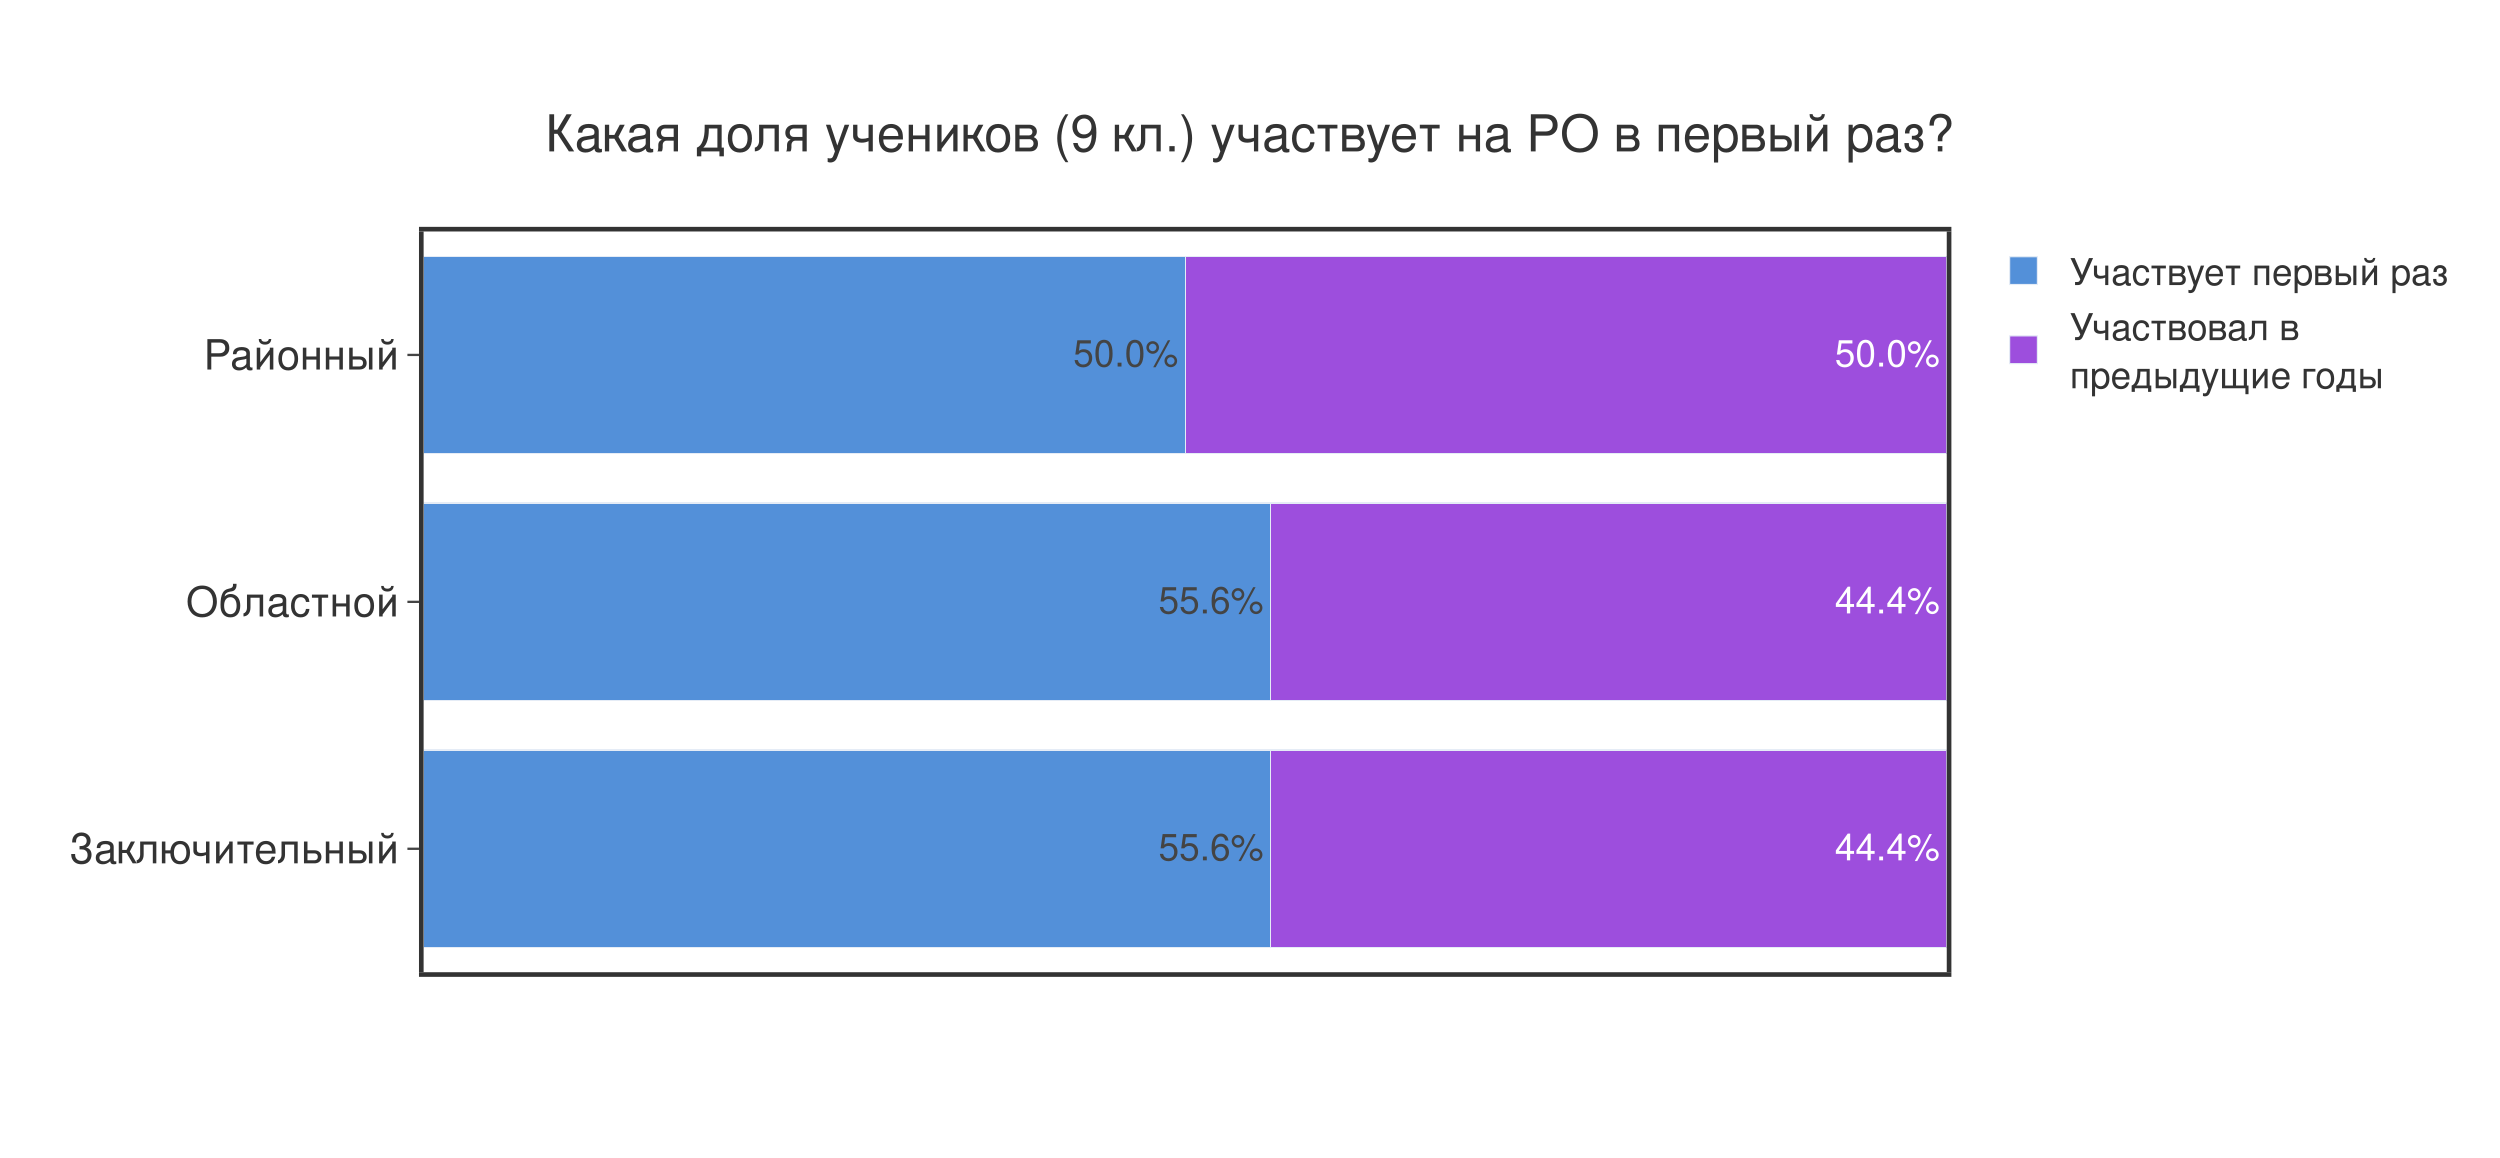
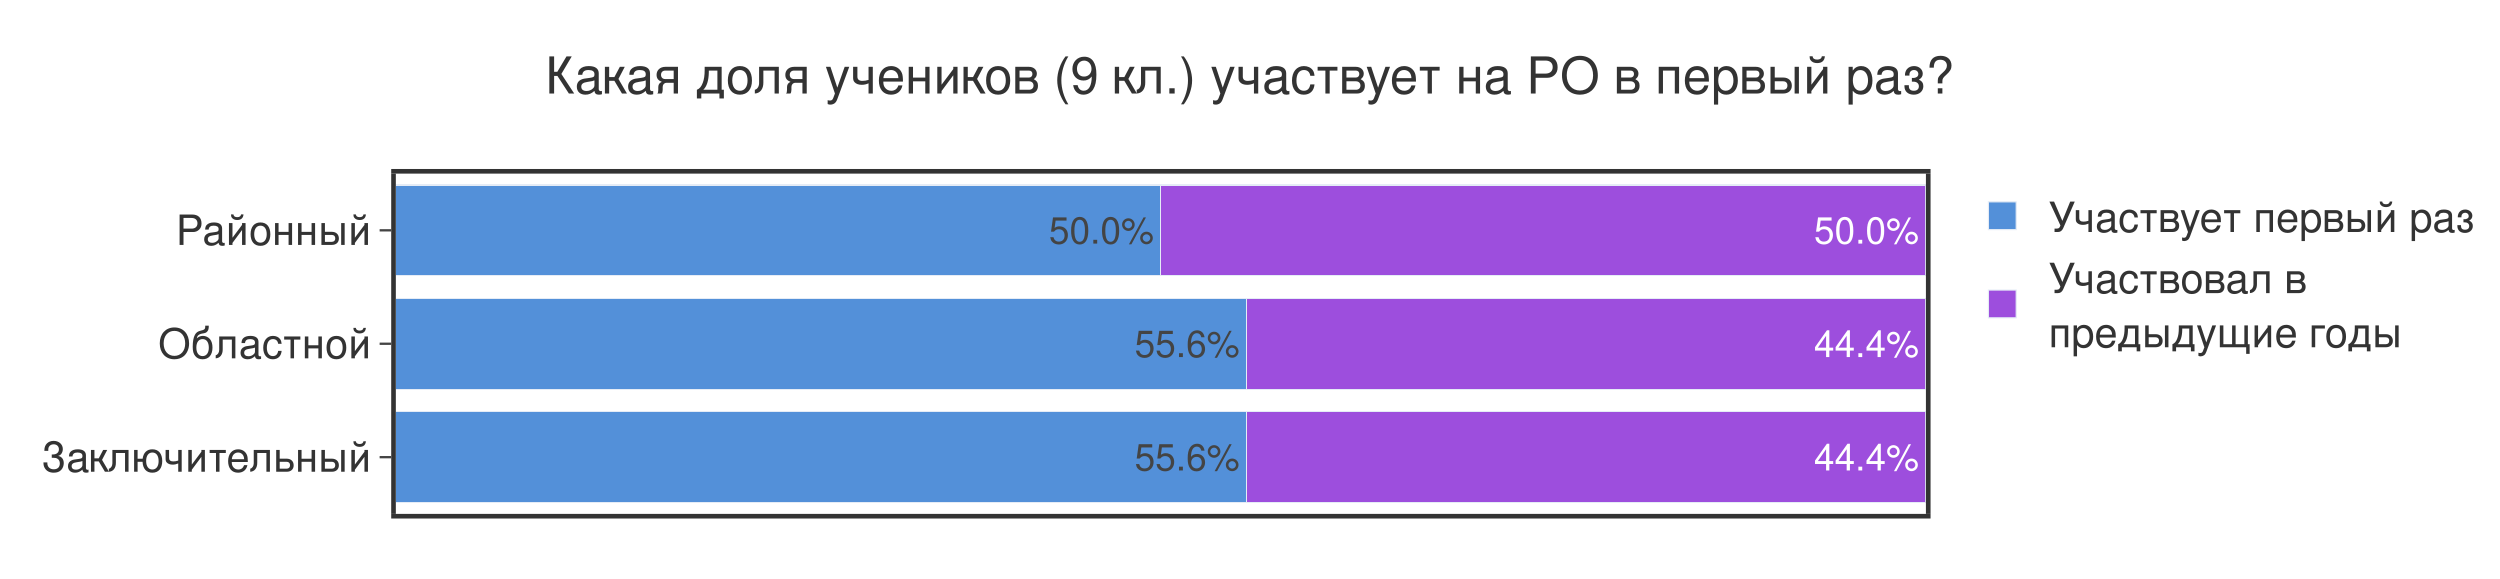
- <svg xmlns="http://www.w3.org/2000/svg" class="main-svg" width="1080" height="500" style="" viewBox="0 0 1080 500">
-   <rect x="0" y="0" width="1080" height="500" style="fill: rgb(255, 255, 255); fill-opacity: 1;" />
-   <defs id="defs-6c19c1">
+ <svg xmlns="http://www.w3.org/2000/svg" class="main-svg" width="1080" height="250" style="" viewBox="0 0 1080 250">
+   <rect x="0" y="0" width="1080" height="250" style="fill: rgb(255, 255, 255); fill-opacity: 1;" />
+   <defs id="defs-fee5ee">
    <g class="clips">
-       <clipPath id="clip6c19c1xyplot" class="plotclip">
-         <rect width="658" height="320" />
+       <clipPath id="clipfee5eexyplot" class="plotclip">
+         <rect width="661" height="147" />
      </clipPath>
-       <clipPath class="axesclip" id="clip6c19c1x">
-         <rect x="183" y="0" width="658" height="500" />
+       <clipPath class="axesclip" id="clipfee5eex">
+         <rect x="171" y="0" width="661" height="250" />
      </clipPath>
-       <clipPath class="axesclip" id="clip6c19c1y">
-         <rect x="0" y="100" width="1080" height="320" />
+       <clipPath class="axesclip" id="clipfee5eey">
+         <rect x="0" y="75" width="1080" height="147" />
      </clipPath>
-       <clipPath class="axesclip" id="clip6c19c1xy">
-         <rect x="183" y="100" width="658" height="320" />
+       <clipPath class="axesclip" id="clipfee5eexy">
+         <rect x="171" y="75" width="661" height="147" />
      </clipPath>
    </g>
    <g class="gradients" />
    <g class="patterns" />
  </defs>
  <g class="bglayer" />
  <g class="layer-below">
    <g class="imagelayer" />
    <g class="shapelayer" />
  </g>
  <g class="cartesianlayer">
    <g class="subplot xy">
      <g class="layer-subplot">
        <g class="shapelayer" />
        <g class="imagelayer" />
      </g>
      <g class="minor-gridlayer">
        <g class="x" />
        <g class="y" />
      </g>
      <g class="gridlayer">
        <g class="x" />
        <g class="y">
-           <path class="ygrid crisp" transform="translate(0,366.67)" d="M183,0h658" style="stroke: rgb(236, 236, 236); stroke-opacity: 1; stroke-width: 1px;" />
-           <path class="ygrid crisp" transform="translate(0,260)" d="M183,0h658" style="stroke: rgb(236, 236, 236); stroke-opacity: 1; stroke-width: 1px;" />
-           <path class="ygrid crisp" transform="translate(0,153.33)" d="M183,0h658" style="stroke: rgb(236, 236, 236); stroke-opacity: 1; stroke-width: 1px;" />
+           <path class="ygrid crisp" transform="translate(0,197.5)" d="M171,0h661" style="stroke: rgb(236, 236, 236); stroke-opacity: 1; stroke-width: 1px;" />
+           <path class="ygrid crisp" transform="translate(0,148.5)" d="M171,0h661" style="stroke: rgb(236, 236, 236); stroke-opacity: 1; stroke-width: 1px;" />
+           <path class="ygrid crisp" transform="translate(0,99.5)" d="M171,0h661" style="stroke: rgb(236, 236, 236); stroke-opacity: 1; stroke-width: 1px;" />
        </g>
      </g>
      <g class="zerolinelayer">
-         <path class="xzl zl crisp" transform="translate(183,0)" d="M0,100v320" style="stroke: rgb(255, 255, 255); stroke-opacity: 1; stroke-width: 2px;" />
+         <path class="xzl zl crisp" transform="translate(171,0)" d="M0,75v147" style="stroke: rgb(255, 255, 255); stroke-opacity: 1; stroke-width: 2px;" />
      </g>
      <path class="xlines-below" />
      <path class="ylines-below" />
      <g class="overlines-below" />
      <g class="xaxislayer-below" />
      <g class="yaxislayer-below" />
      <g class="overaxes-below" />
-       <g class="plot" transform="translate(183,100)" clip-path="url(#clip6c19c1xyplot)">
+       <g class="plot" transform="translate(171,75)" clip-path="url(#clipfee5eexyplot)">
        <g class="barlayer mlayer">
          <g class="trace bars" shape-rendering="crispEdges" style="opacity: 1;">
            <g class="points">
              <g class="point">
-                 <path d="M0,309.33V224H365.85V309.33Z" style="vector-effect: non-scaling-stroke; opacity: 1; stroke-width: 0.5px; fill: rgb(83, 144, 217); fill-opacity: 1; stroke: rgb(229, 236, 246); stroke-opacity: 1;" />
-                 <text class="bartext bartext-inside" text-anchor="middle" data-notex="1" x="0" y="0" style="font-family: Helvetica; font-size: 16px; fill: rgb(68, 68, 68); fill-opacity: 1; white-space: pre;" transform="translate(340.1625,271.665)">55.6%</text>
+                 <path d="M0,142.1V102.9H367.52V142.1Z" style="vector-effect: non-scaling-stroke; opacity: 1; stroke-width: 0.5px; fill: rgb(83, 144, 217); fill-opacity: 1; stroke: rgb(229, 236, 246); stroke-opacity: 1;" />
+                 <text class="bartext bartext-inside" text-anchor="middle" data-notex="1" x="0" y="0" style="font-family: Helvetica; font-size: 16px; fill: rgb(68, 68, 68); fill-opacity: 1; white-space: pre;" transform="translate(341.8325,128.25)">55.6%</text>
              </g>
              <g class="point">
-                 <path d="M0,202.67V117.33H365.85V202.67Z" style="vector-effect: non-scaling-stroke; opacity: 1; stroke-width: 0.5px; fill: rgb(83, 144, 217); fill-opacity: 1; stroke: rgb(229, 236, 246); stroke-opacity: 1;" />
-                 <text class="bartext bartext-inside" text-anchor="middle" data-notex="1" x="0" y="0" style="font-family: Helvetica; font-size: 16px; fill: rgb(68, 68, 68); fill-opacity: 1; white-space: pre;" transform="translate(340.1625,165)">55.6%</text>
+                 <path d="M0,93.1V53.9H367.52V93.1Z" style="vector-effect: non-scaling-stroke; opacity: 1; stroke-width: 0.5px; fill: rgb(83, 144, 217); fill-opacity: 1; stroke: rgb(229, 236, 246); stroke-opacity: 1;" />
+                 <text class="bartext bartext-inside" text-anchor="middle" data-notex="1" x="0" y="0" style="font-family: Helvetica; font-size: 16px; fill: rgb(68, 68, 68); fill-opacity: 1; white-space: pre;" transform="translate(341.8325,79.25)">55.6%</text>
              </g>
              <g class="point">
-                 <path d="M0,96V10.67H329V96Z" style="vector-effect: non-scaling-stroke; opacity: 1; stroke-width: 0.5px; fill: rgb(83, 144, 217); fill-opacity: 1; stroke: rgb(229, 236, 246); stroke-opacity: 1;" />
-                 <text class="bartext bartext-inside" text-anchor="middle" data-notex="1" x="0" y="0" style="font-family: Helvetica; font-size: 16px; fill: rgb(68, 68, 68); fill-opacity: 1; white-space: pre;" transform="translate(303.3125,58.335)">50.0%</text>
+                 <path d="M0,44.1V4.9H330.5V44.1Z" style="vector-effect: non-scaling-stroke; opacity: 1; stroke-width: 0.5px; fill: rgb(83, 144, 217); fill-opacity: 1; stroke: rgb(229, 236, 246); stroke-opacity: 1;" />
+                 <text class="bartext bartext-inside" text-anchor="middle" data-notex="1" x="0" y="0" style="font-family: Helvetica; font-size: 16px; fill: rgb(68, 68, 68); fill-opacity: 1; white-space: pre;" transform="translate(304.8125,30.25)">50.0%</text>
              </g>
            </g>
          </g>
          <g class="trace bars" shape-rendering="crispEdges" style="opacity: 1;">
            <g class="points">
              <g class="point">
-                 <path d="M365.85,309.33V224H658V309.33Z" style="vector-effect: non-scaling-stroke; opacity: 1; stroke-width: 0.5px; fill: rgb(157, 78, 221); fill-opacity: 1; stroke: rgb(229, 236, 246); stroke-opacity: 1;" />
-                 <text class="bartext bartext-inside" text-anchor="middle" data-notex="1" x="0" y="0" style="font-family: Helvetica; font-size: 16px; fill: rgb(255, 255, 255); fill-opacity: 1; white-space: pre;" transform="translate(632.3125,271.665)">44.4%</text>
+                 <path d="M367.52,142.1V102.9H661V142.1Z" style="vector-effect: non-scaling-stroke; opacity: 1; stroke-width: 0.5px; fill: rgb(157, 78, 221); fill-opacity: 1; stroke: rgb(229, 236, 246); stroke-opacity: 1;" />
+                 <text class="bartext bartext-inside" text-anchor="middle" data-notex="1" x="0" y="0" style="font-family: Helvetica; font-size: 16px; fill: rgb(255, 255, 255); fill-opacity: 1; white-space: pre;" transform="translate(635.3125,128.25)">44.4%</text>
              </g>
              <g class="point">
-                 <path d="M365.85,202.67V117.33H658V202.67Z" style="vector-effect: non-scaling-stroke; opacity: 1; stroke-width: 0.5px; fill: rgb(157, 78, 221); fill-opacity: 1; stroke: rgb(229, 236, 246); stroke-opacity: 1;" />
-                 <text class="bartext bartext-inside" text-anchor="middle" data-notex="1" x="0" y="0" style="font-family: Helvetica; font-size: 16px; fill: rgb(255, 255, 255); fill-opacity: 1; white-space: pre;" transform="translate(632.3125,165)">44.4%</text>
+                 <path d="M367.52,93.1V53.9H661V93.1Z" style="vector-effect: non-scaling-stroke; opacity: 1; stroke-width: 0.5px; fill: rgb(157, 78, 221); fill-opacity: 1; stroke: rgb(229, 236, 246); stroke-opacity: 1;" />
+                 <text class="bartext bartext-inside" text-anchor="middle" data-notex="1" x="0" y="0" style="font-family: Helvetica; font-size: 16px; fill: rgb(255, 255, 255); fill-opacity: 1; white-space: pre;" transform="translate(635.3125,79.25)">44.4%</text>
              </g>
              <g class="point">
-                 <path d="M329,96V10.67H658V96Z" style="vector-effect: non-scaling-stroke; opacity: 1; stroke-width: 0.5px; fill: rgb(157, 78, 221); fill-opacity: 1; stroke: rgb(229, 236, 246); stroke-opacity: 1;" />
-                 <text class="bartext bartext-inside" text-anchor="middle" data-notex="1" x="0" y="0" style="font-family: Helvetica; font-size: 16px; fill: rgb(255, 255, 255); fill-opacity: 1; white-space: pre;" transform="translate(632.3125,58.335)">50.0%</text>
+                 <path d="M330.5,44.1V4.9H661V44.1Z" style="vector-effect: non-scaling-stroke; opacity: 1; stroke-width: 0.5px; fill: rgb(157, 78, 221); fill-opacity: 1; stroke: rgb(229, 236, 246); stroke-opacity: 1;" />
+                 <text class="bartext bartext-inside" text-anchor="middle" data-notex="1" x="0" y="0" style="font-family: Helvetica; font-size: 16px; fill: rgb(255, 255, 255); fill-opacity: 1; white-space: pre;" transform="translate(635.3125,30.25)">50.0%</text>
              </g>
            </g>
          </g>
        </g>
      </g>
      <g class="overplot" />
-       <path class="xlines-above crisp" d="M181,421H843M181,99H843" style="fill: none; stroke-width: 2px; stroke: rgb(51, 51, 51); stroke-opacity: 1;" />
-       <path class="ylines-above crisp" d="M182,100V420M842,100V420" style="fill: none; stroke-width: 2px; stroke: rgb(51, 51, 51); stroke-opacity: 1;" />
+       <path class="xlines-above crisp" d="M169,223H834M169,74H834" style="fill: none; stroke-width: 2px; stroke: rgb(51, 51, 51); stroke-opacity: 1;" />
+       <path class="ylines-above crisp" d="M170,75V222M833,75V222" style="fill: none; stroke-width: 2px; stroke: rgb(51, 51, 51); stroke-opacity: 1;" />
      <g class="overlines-above" />
      <g class="xaxislayer-above" />
      <g class="yaxislayer-above">
-         <path class="ytick ticks crisp" d="M181,0h-5" transform="translate(0,366.67)" style="stroke: rgb(68, 68, 68); stroke-opacity: 1; stroke-width: 1px;" />
-         <path class="ytick ticks crisp" d="M181,0h-5" transform="translate(0,260)" style="stroke: rgb(68, 68, 68); stroke-opacity: 1; stroke-width: 1px;" />
-         <path class="ytick ticks crisp" d="M181,0h-5" transform="translate(0,153.33)" style="stroke: rgb(68, 68, 68); stroke-opacity: 1; stroke-width: 1px;" />
+         <path class="ytick ticks crisp" d="M169,0h-5" transform="translate(0,197.5)" style="stroke: rgb(68, 68, 68); stroke-opacity: 1; stroke-width: 1px;" />
+         <path class="ytick ticks crisp" d="M169,0h-5" transform="translate(0,148.5)" style="stroke: rgb(68, 68, 68); stroke-opacity: 1; stroke-width: 1px;" />
+         <path class="ytick ticks crisp" d="M169,0h-5" transform="translate(0,99.5)" style="stroke: rgb(68, 68, 68); stroke-opacity: 1; stroke-width: 1px;" />
        <g class="ytick">
-           <text text-anchor="end" x="172.4" y="6.3" transform="translate(0,366.67)" style="font-family: Helvetica; font-size: 18px; fill: rgb(51, 51, 51); fill-opacity: 1; white-space: pre; opacity: 1;">Заключительный</text>
+           <text text-anchor="end" x="160.4" y="6.3" transform="translate(0,197.5)" style="font-family: Helvetica; font-size: 18px; fill: rgb(51, 51, 51); fill-opacity: 1; white-space: pre; opacity: 1;">Заключительный</text>
        </g>
        <g class="ytick">
-           <text text-anchor="end" x="172.4" y="6.3" transform="translate(0,260)" style="font-family: Helvetica; font-size: 18px; fill: rgb(51, 51, 51); fill-opacity: 1; white-space: pre; opacity: 1;">Областной</text>
+           <text text-anchor="end" x="160.4" y="6.3" transform="translate(0,148.5)" style="font-family: Helvetica; font-size: 18px; fill: rgb(51, 51, 51); fill-opacity: 1; white-space: pre; opacity: 1;">Областной</text>
        </g>
        <g class="ytick">
-           <text text-anchor="end" x="172.4" y="6.3" transform="translate(0,153.33)" style="font-family: Helvetica; font-size: 18px; fill: rgb(51, 51, 51); fill-opacity: 1; white-space: pre; opacity: 1;">Районный</text>
+           <text text-anchor="end" x="160.4" y="6.3" transform="translate(0,99.5)" style="font-family: Helvetica; font-size: 18px; fill: rgb(51, 51, 51); fill-opacity: 1; white-space: pre; opacity: 1;">Районный</text>
        </g>
      </g>
      <g class="overaxes-above" />
    </g>
  </g>
  <g class="polarlayer" />
  <g class="smithlayer" />
  <g class="ternarylayer" />
  <g class="geolayer" />
  <g class="funnelarealayer" />
  <g class="pielayer" />
  <g class="iciclelayer" />
  <g class="treemaplayer" />
  <g class="sunburstlayer" />
  <g class="glimages" />
-   <defs id="topdefs-6c19c1">
+   <defs id="topdefs-fee5ee">
    <g class="clips" />
-     <clipPath id="legend6c19c1">
-       <rect width="214" height="79" x="0" y="0" />
+     <clipPath id="legendfee5ee">
+       <rect width="235" height="87" x="0" y="0" />
    </clipPath>
  </defs>
  <g class="layer-above">
    <g class="imagelayer" />
    <g class="shapelayer" />
  </g>
  <g class="infolayer">
-     <g class="legend" pointer-events="all" transform="translate(854.16,100)">
-       <rect class="bg" shape-rendering="crispEdges" width="214" height="79" x="0" y="0" style="stroke: rgb(68, 68, 68); stroke-opacity: 1; fill: rgb(255, 255, 255); fill-opacity: 1; stroke-width: 0px;" />
-       <g class="scrollbox" transform="" clip-path="url(#legend6c19c1)">
+     <g class="legend" pointer-events="all" transform="translate(845,75)">
+       <rect class="bg" shape-rendering="crispEdges" width="235" height="87" x="0" y="0" style="stroke: rgb(68, 68, 68); stroke-opacity: 1; fill: rgb(255, 255, 255); fill-opacity: 1; stroke-width: 0px;" />
+       <g class="scrollbox" transform="" clip-path="url(#legendfee5ee)">
        <g class="groups">
-           <g class="traces" transform="translate(0,16.9)" style="opacity: 1;">
-             <text class="legendtext" text-anchor="start" x="40" y="6.24" style="font-family: Helvetica; font-size: 16px; fill: rgb(51, 51, 51); fill-opacity: 1; white-space: pre;">Участвует первый раз</text>
+           <g class="traces" transform="translate(0,18.2)" style="opacity: 1;">
+             <text class="legendtext" text-anchor="start" x="40" y="7.02" style="font-family: Helvetica; font-size: 18px; fill: rgb(51, 51, 51); fill-opacity: 1; white-space: pre;">Участвует первый раз</text>
            <g class="layers" style="opacity: 1;">
              <g class="legendfill" />
              <g class="legendlines" />
              <g class="legendsymbols">
                <g class="legendpoints">
                  <path class="legendundefined" d="M6,6H-6V-6H6Z" transform="translate(20,0)" style="stroke-width: 0.5px; fill: rgb(83, 144, 217); fill-opacity: 1; stroke: rgb(229, 236, 246); stroke-opacity: 1;" />
                </g>
              </g>
            </g>
-             <rect class="legendtoggle" x="0" y="-11.9" width="208.891" height="23.8" style="fill: rgb(0, 0, 0); fill-opacity: 0;" />
+             <rect class="legendtoggle" x="0" y="-13.2" width="230" height="26.4" style="fill: rgb(0, 0, 0); fill-opacity: 0;" />
          </g>
-           <g class="traces" transform="translate(0,51.1)" style="opacity: 1;">
-             <text class="legendtext" text-anchor="start" x="40" y="-4.16" style="font-family: Helvetica; font-size: 16px; fill: rgb(51, 51, 51); fill-opacity: 1; white-space: pre;">
-               <tspan class="line" dy="0em" x="40" y="-4.16">Участвовал в</tspan>
-               <tspan class="line" dy="1.3em" x="40" y="-4.16">предыдущие годы</tspan>
+           <g class="traces" transform="translate(0,56.3)" style="opacity: 1;">
+             <text class="legendtext" text-anchor="start" x="40" y="-4.68" style="font-family: Helvetica; font-size: 18px; fill: rgb(51, 51, 51); fill-opacity: 1; white-space: pre;">
+               <tspan class="line" dy="0em" x="40" y="-4.68">Участвовал в</tspan>
+               <tspan class="line" dy="1.3em" x="40" y="-4.68">предыдущие годы</tspan>
            </text>
            <g class="layers" style="opacity: 1;">
              <g class="legendfill" />
              <g class="legendlines" />
              <g class="legendsymbols">
                <g class="legendpoints">
                  <path class="legendundefined" d="M6,6H-6V-6H6Z" transform="translate(20,0)" style="stroke-width: 0.5px; fill: rgb(157, 78, 221); fill-opacity: 1; stroke: rgb(229, 236, 246); stroke-opacity: 1;" />
                </g>
              </g>
            </g>
-             <rect class="legendtoggle" x="0" y="-22.3" width="208.891" height="44.6" style="fill: rgb(0, 0, 0); fill-opacity: 0;" />
+             <rect class="legendtoggle" x="0" y="-24.9" width="230" height="49.8" style="fill: rgb(0, 0, 0); fill-opacity: 0;" />
          </g>
        </g>
      </g>
      <rect class="scrollbar" rx="20" ry="3" width="0" height="0" x="0" y="0" style="fill: rgb(128, 139, 164); fill-opacity: 1;" />
    </g>
    <g class="g-gtitle">
-       <text class="gtitle" x="540" y="50" text-anchor="middle" dy="0.7em" style="font-family: Helvetica; font-size: 22px; fill: rgb(51, 51, 51); opacity: 1; font-weight: normal; white-space: pre;">Какая доля учеников (9 кл.) участвует на РО в первый раз?</text>
+       <text class="gtitle" x="540" y="25" text-anchor="middle" dy="0.7em" style="font-family: Helvetica; font-size: 22px; fill: rgb(51, 51, 51); opacity: 1; font-weight: normal; white-space: pre;">Какая доля учеников (9 кл.) участвует на РО в первый раз?</text>
    </g>
    <g class="g-xtitle" />
    <g class="g-ytitle" />
  </g>
</svg>
